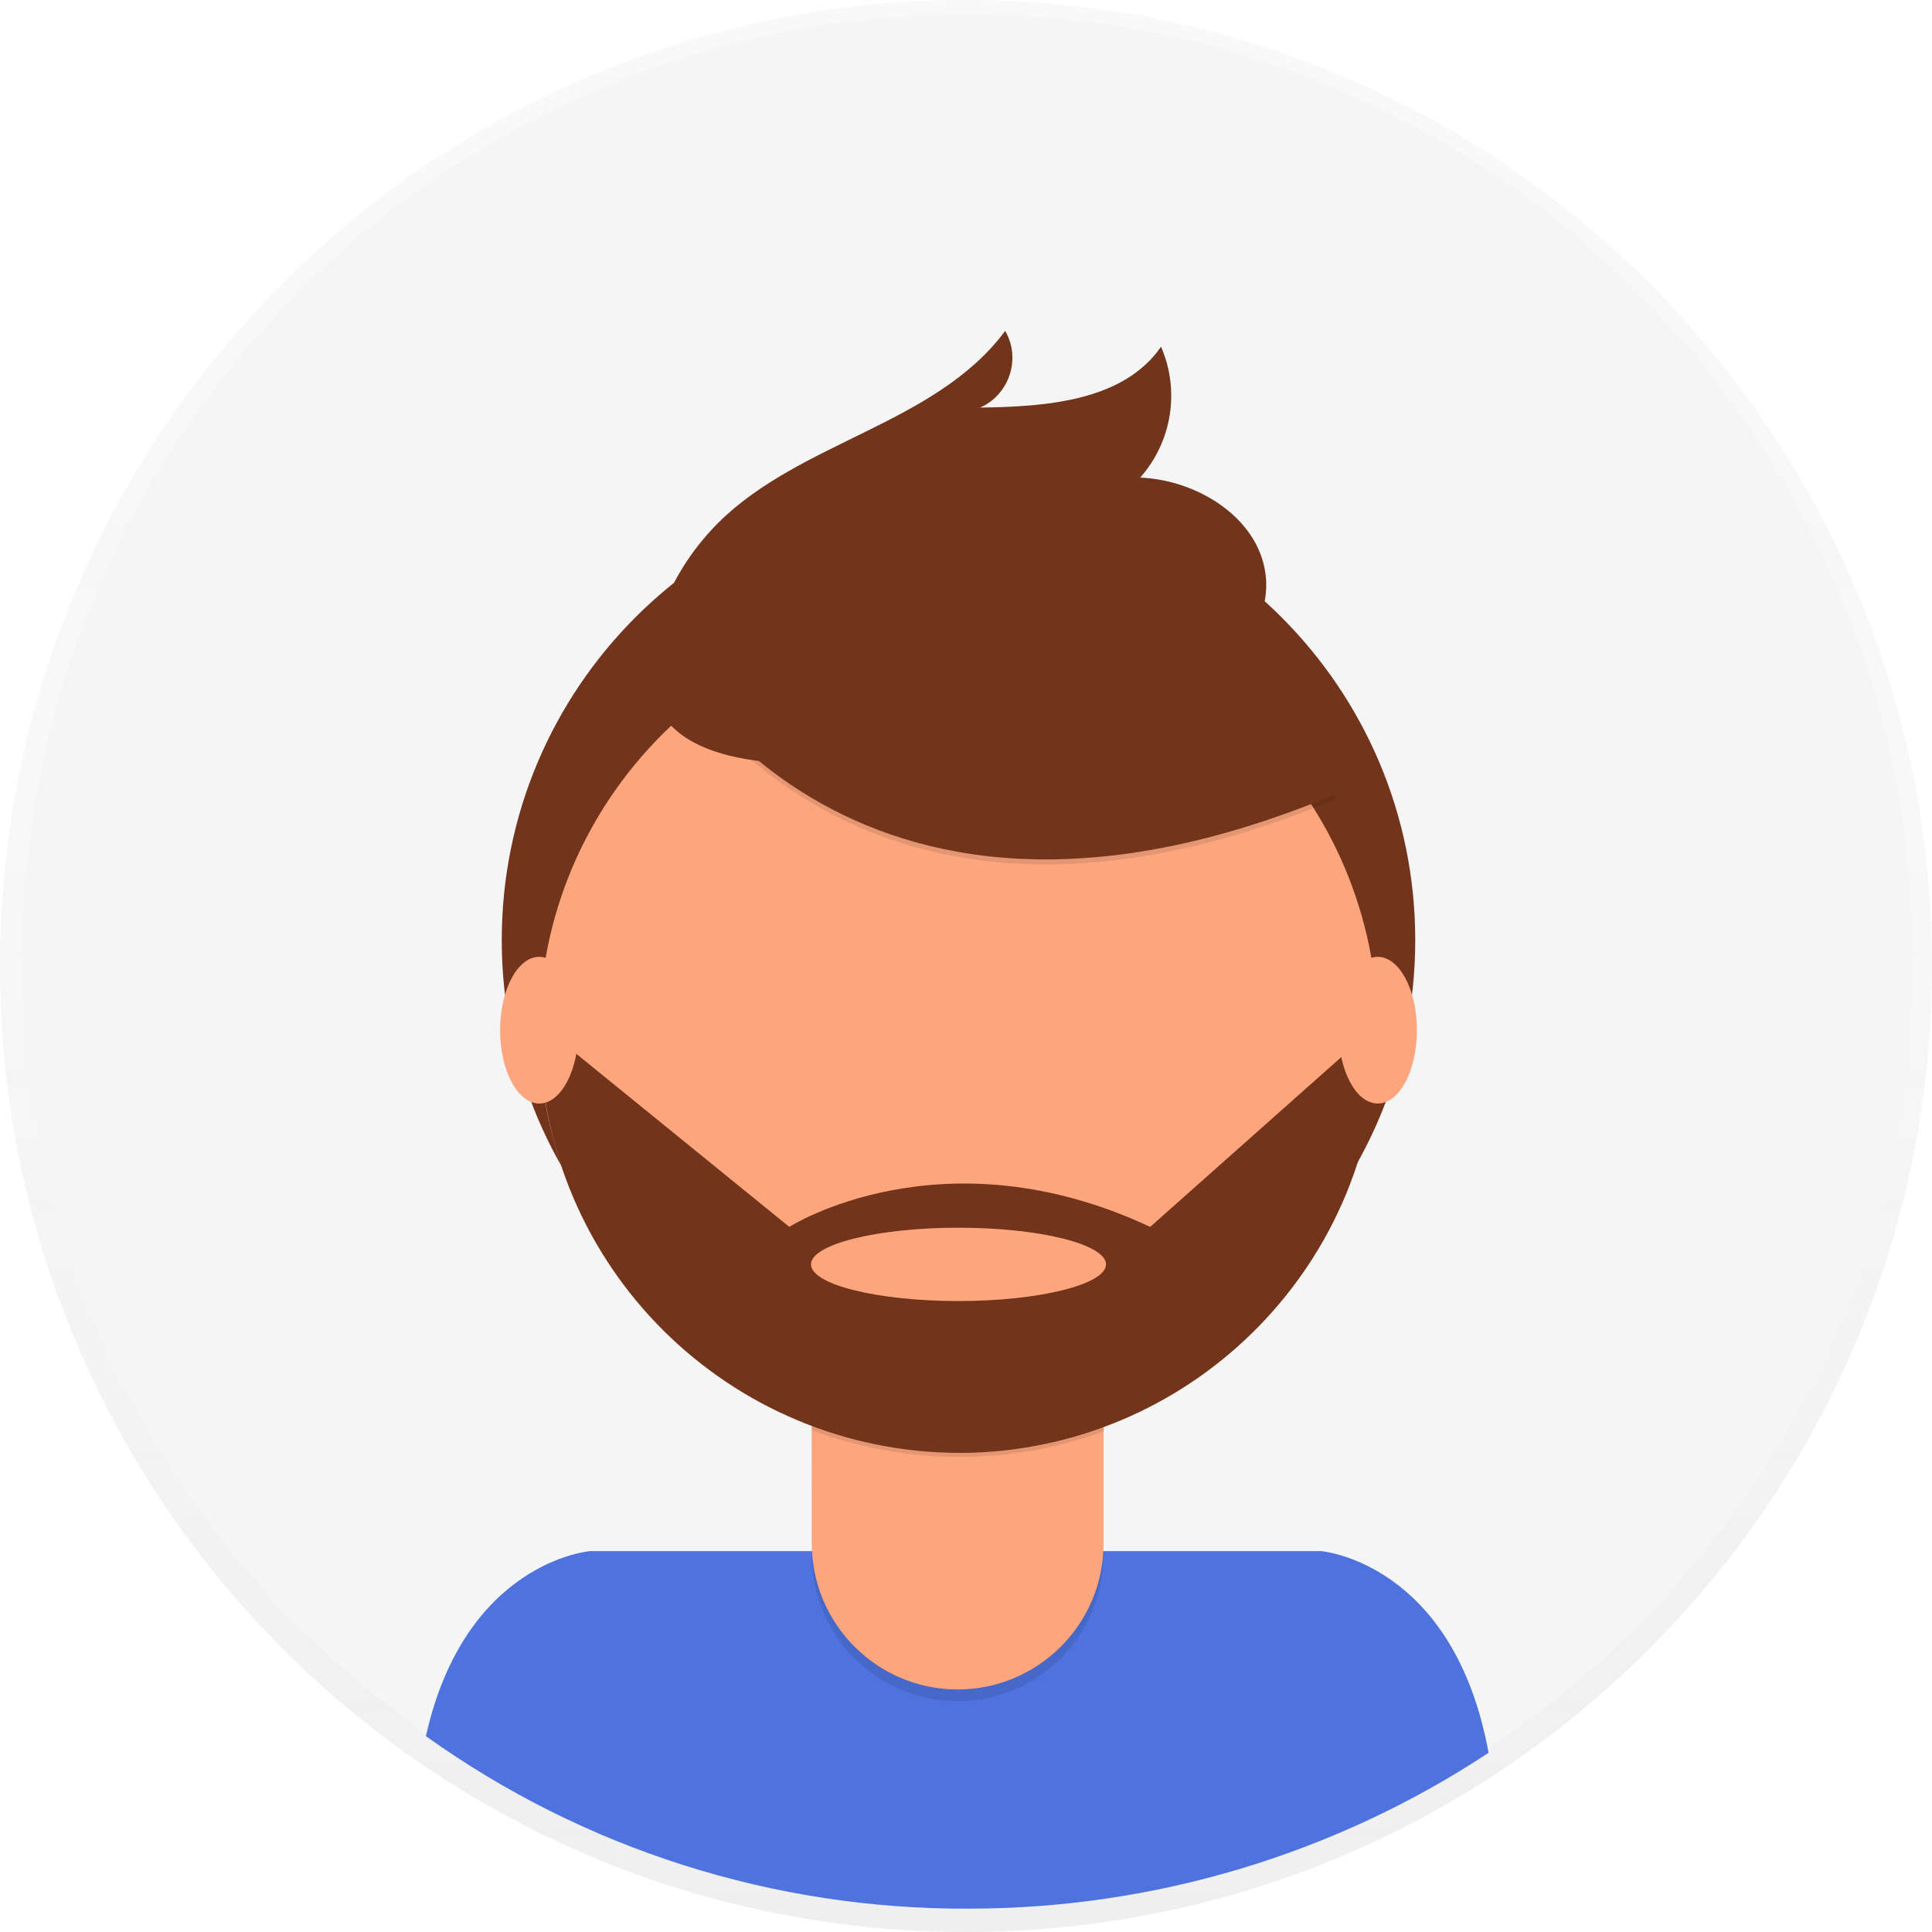
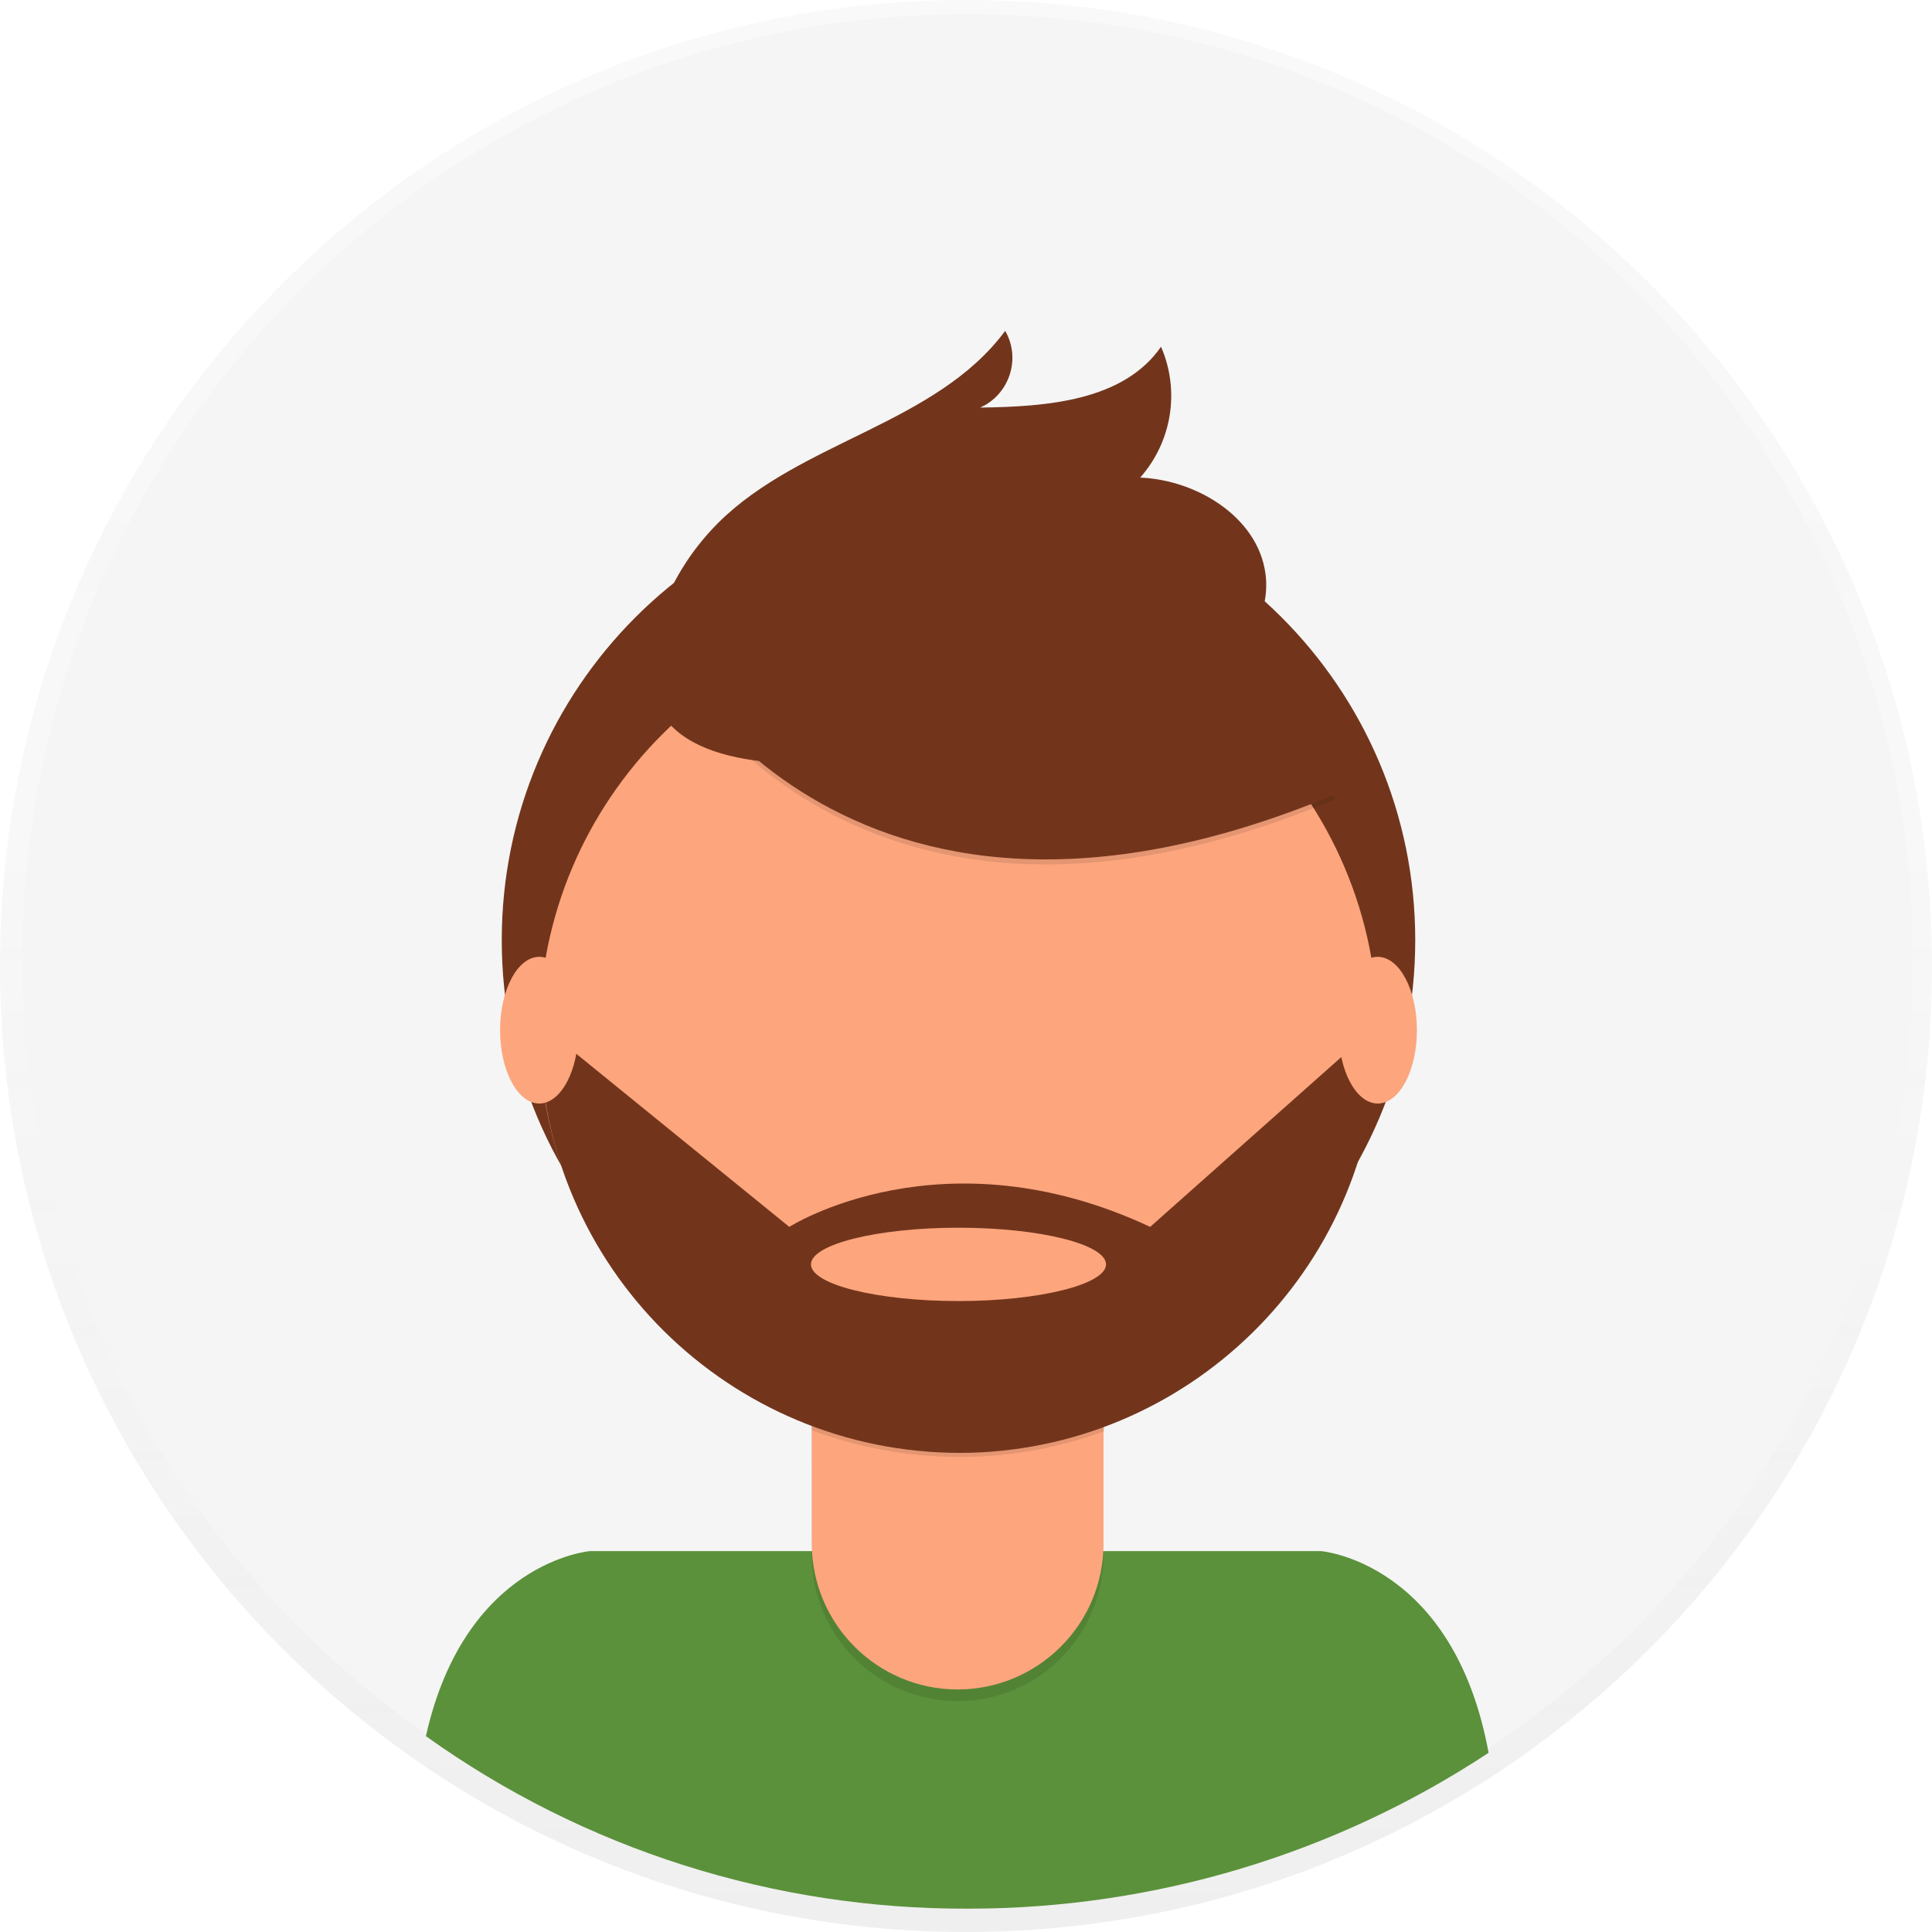
<svg xmlns="http://www.w3.org/2000/svg" version="1.1" id="_x38_8ce59e9-c4b8-4d1d-9d7a-ce0190159aa8" x="0px" y="0px" viewBox="0 0 231.8 231.8" style="enable-background:new 0 0 231.8 231.8;" xml:space="preserve">
  <style type="text/css">
	.st0{opacity:0.5;}
	.st1{fill:url(#SVGID_1_);}
	.st2{fill:#F5F5F5;}
- 	.st3{fill:#4E73DF;}
+ 	.st3{fill:#5B913B;}
	.st4{fill:#72351C;}
	.st5{opacity:0.1;enable-background:new    ;}
	.st6{fill:#FDA57D;}
</style>
  <g class="st0">
    <linearGradient id="SVGID_1_" gradientUnits="userSpaceOnUse" x1="115.89" y1="526.22" x2="115.89" y2="758" gradientTransform="matrix(1 0 0 -1 0 758)">
      <stop offset="0" style="stop-color:#808080;stop-opacity:0.25" />
      <stop offset="0.54" style="stop-color:#808080;stop-opacity:0.12" />
      <stop offset="1" style="stop-color:#808080;stop-opacity:0.1" />
    </linearGradient>
    <circle class="st1" cx="115.9" cy="115.9" r="115.9" />
  </g>
  <circle class="st2" cx="116.1" cy="115.1" r="113.4" />
  <path class="st3" d="M116.2,229c22.2,0,43.9-6.5,62.4-18.7c-4.2-22.9-20.1-24.2-20.1-24.2H70.8c0,0-15,1.2-19.7,22.2  C70.1,221.9,92.9,229.1,116.2,229z" />
  <circle class="st4" cx="115" cy="112.8" r="54.8" />
  <path class="st5" d="M97.3,158.4h35.1l0,0v28.1c0,9.7-7.8,17.6-17.5,17.6c0,0,0,0,0,0l0,0c-9.7,0-17.5-7.9-17.5-17.5L97.3,158.4  L97.3,158.4z" />
  <path class="st6" d="M100.7,157.1h28.4c1.9,0,3.3,1.5,3.3,3.4v24.7c0,9.7-7.9,17.5-17.5,17.5l0,0c-9.7,0-17.5-7.9-17.5-17.5v-24.7  C97.3,158.6,98.8,157.1,100.7,157.1L100.7,157.1z" />
  <path class="st5" d="M97.4,171.6c11.3,4.2,23.8,4.3,35.1,0.1v-4.3H97.4V171.6z" />
  <circle class="st6" cx="115" cy="123.7" r="50.3" />
  <path class="st5" d="M79.2,77.9c0,0,21.2,43,81,18l-13.9-21.8l-24.7-8.9L79.2,77.9z" />
  <path class="st4" d="M79.2,77.3c0,0,21.2,43,81,18l-13.9-21.8l-24.7-8.9L79.2,77.3z" />
  <path class="st4" d="M79,74.4c1.4-4.4,3.9-8.4,7.2-11.7c9.9-9.8,26.1-11.8,34.4-23c1.8,3.1,0.7,7.1-2.4,8.9  c-0.2,0.1-0.4,0.2-0.6,0.3c8-0.1,17.2-0.8,21.7-7.3c2.3,5.3,1.3,11.4-2.5,15.7c7.1,0.3,14.6,5.1,15.1,12.2c0.3,4.7-2.6,9.1-6.5,11.9  s-8.5,3.9-13.1,4.9C118.8,89.2,70.3,101.6,79,74.4z" />
  <path class="st4" d="M165.3,124.1H164L138,147.2c-25-11.7-43.3,0-43.3,0l-27.2-22.1l-2.7,0.3c0.8,27.8,23.9,49.6,51.7,48.9  C143.6,173.5,165.3,151.3,165.3,124.1L165.3,124.1z M115,156.1c-9.8,0-17.7-2-17.7-4.4s7.9-4.4,17.7-4.4s17.7,2,17.7,4.4  S124.7,156.1,115,156.1L115,156.1z" />
  <ellipse class="st6" cx="64.7" cy="123.6" rx="4.7" ry="8.8" />
  <ellipse class="st6" cx="165.3" cy="123.6" rx="4.7" ry="8.8" />
</svg>
